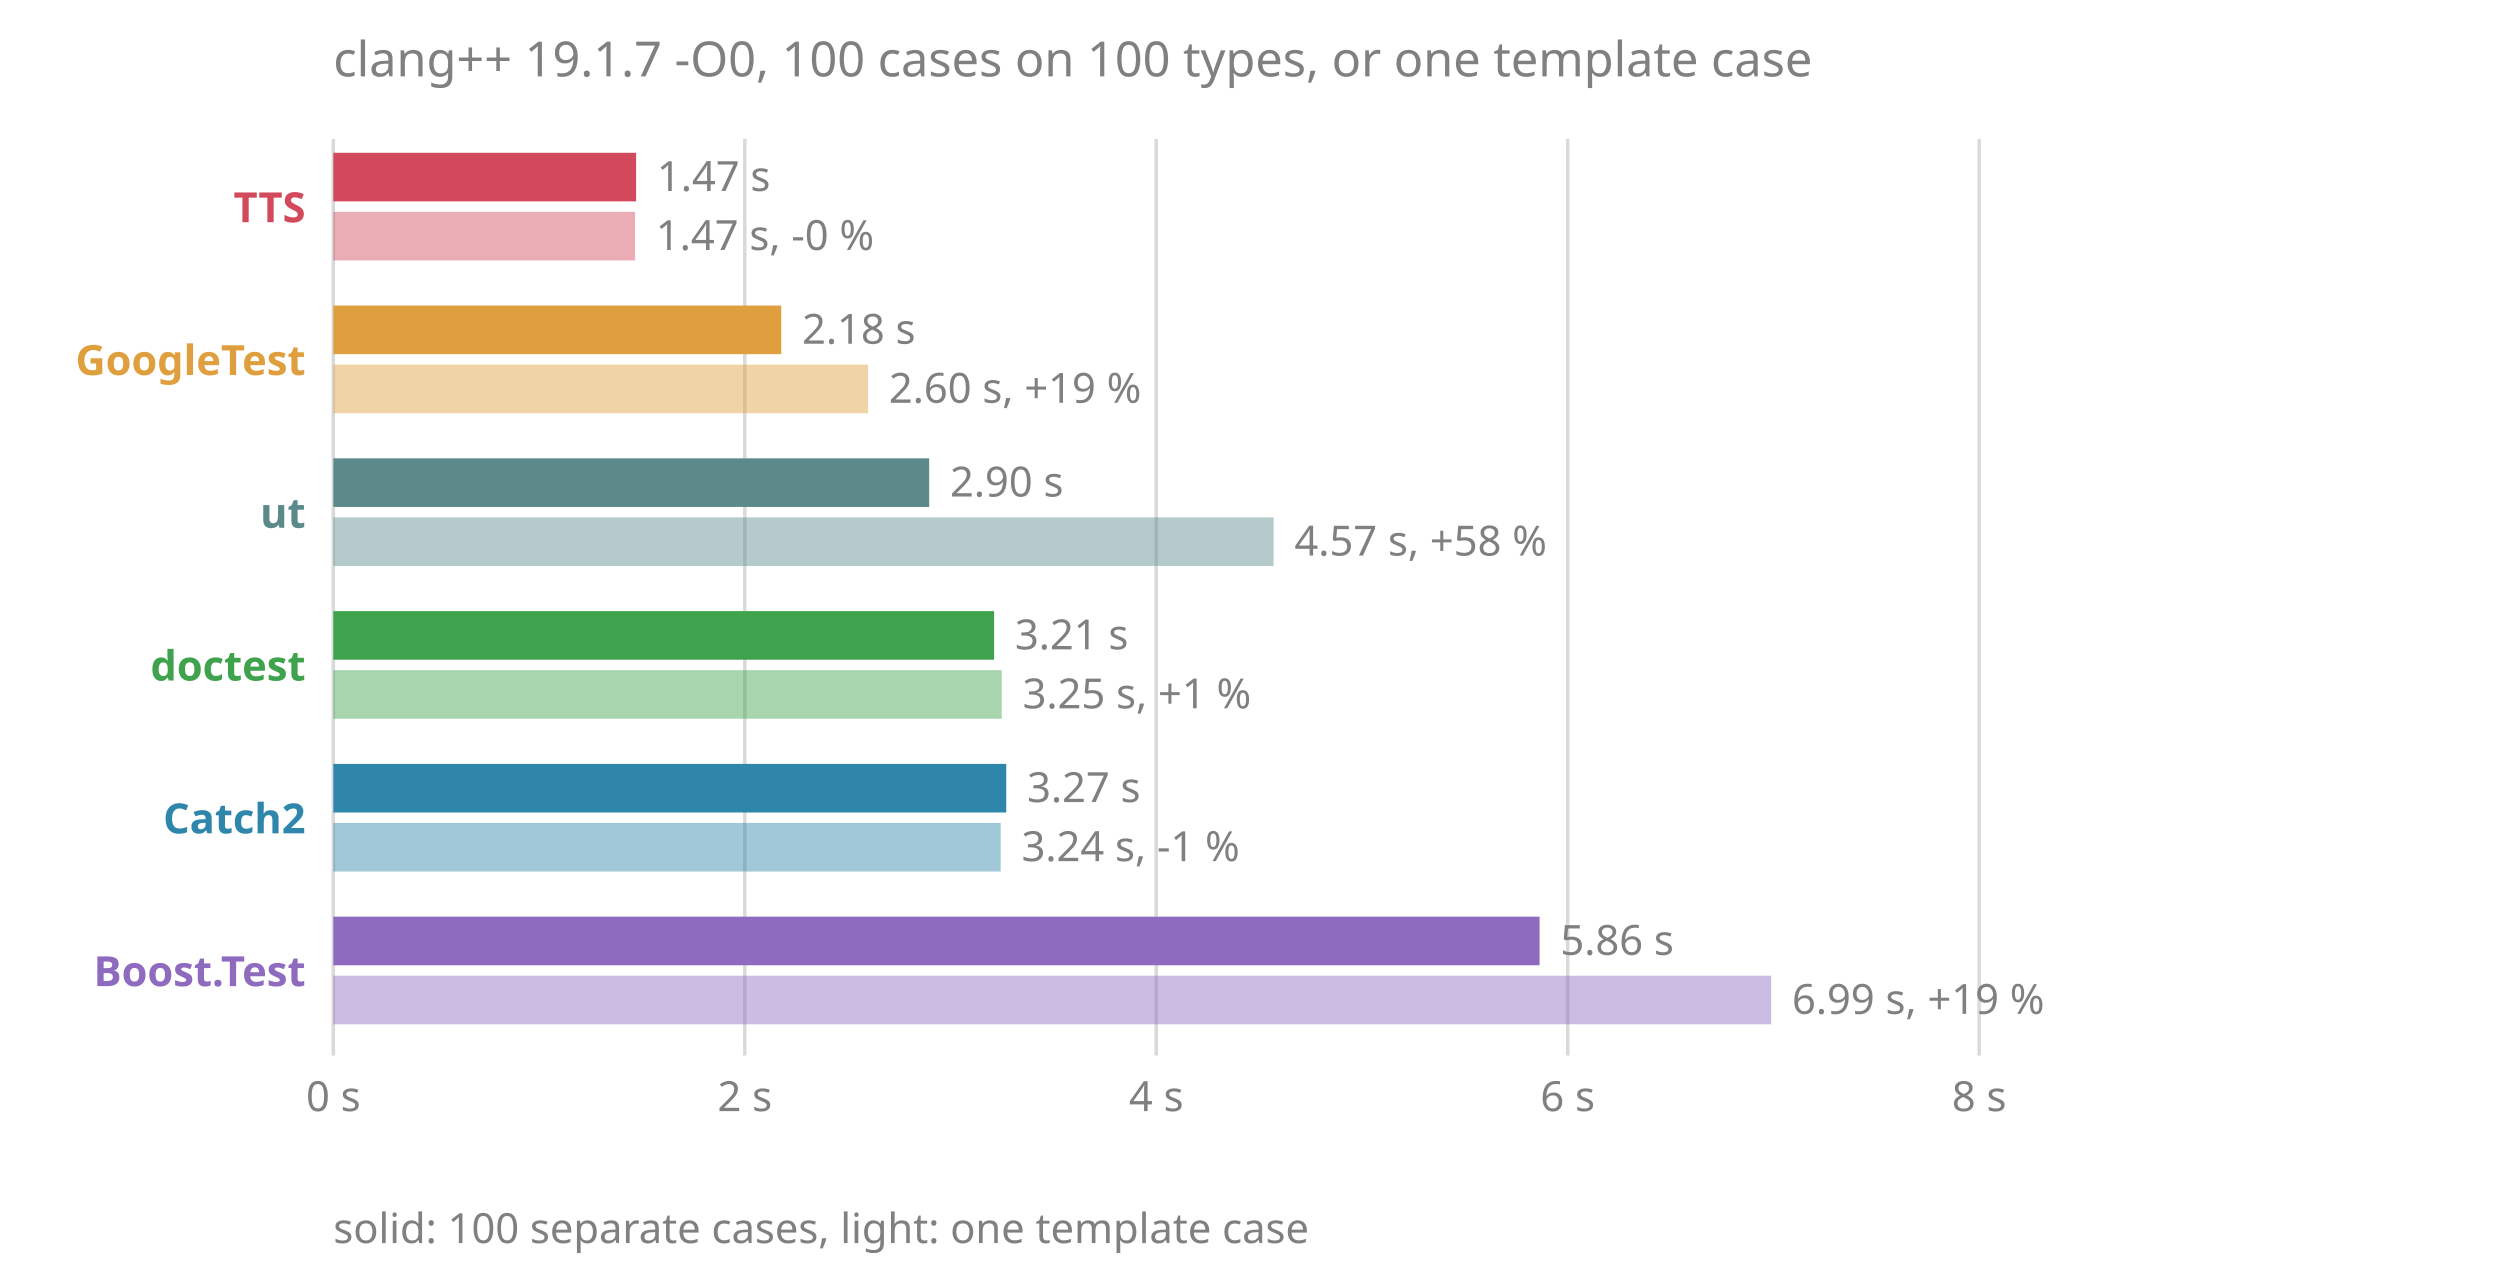
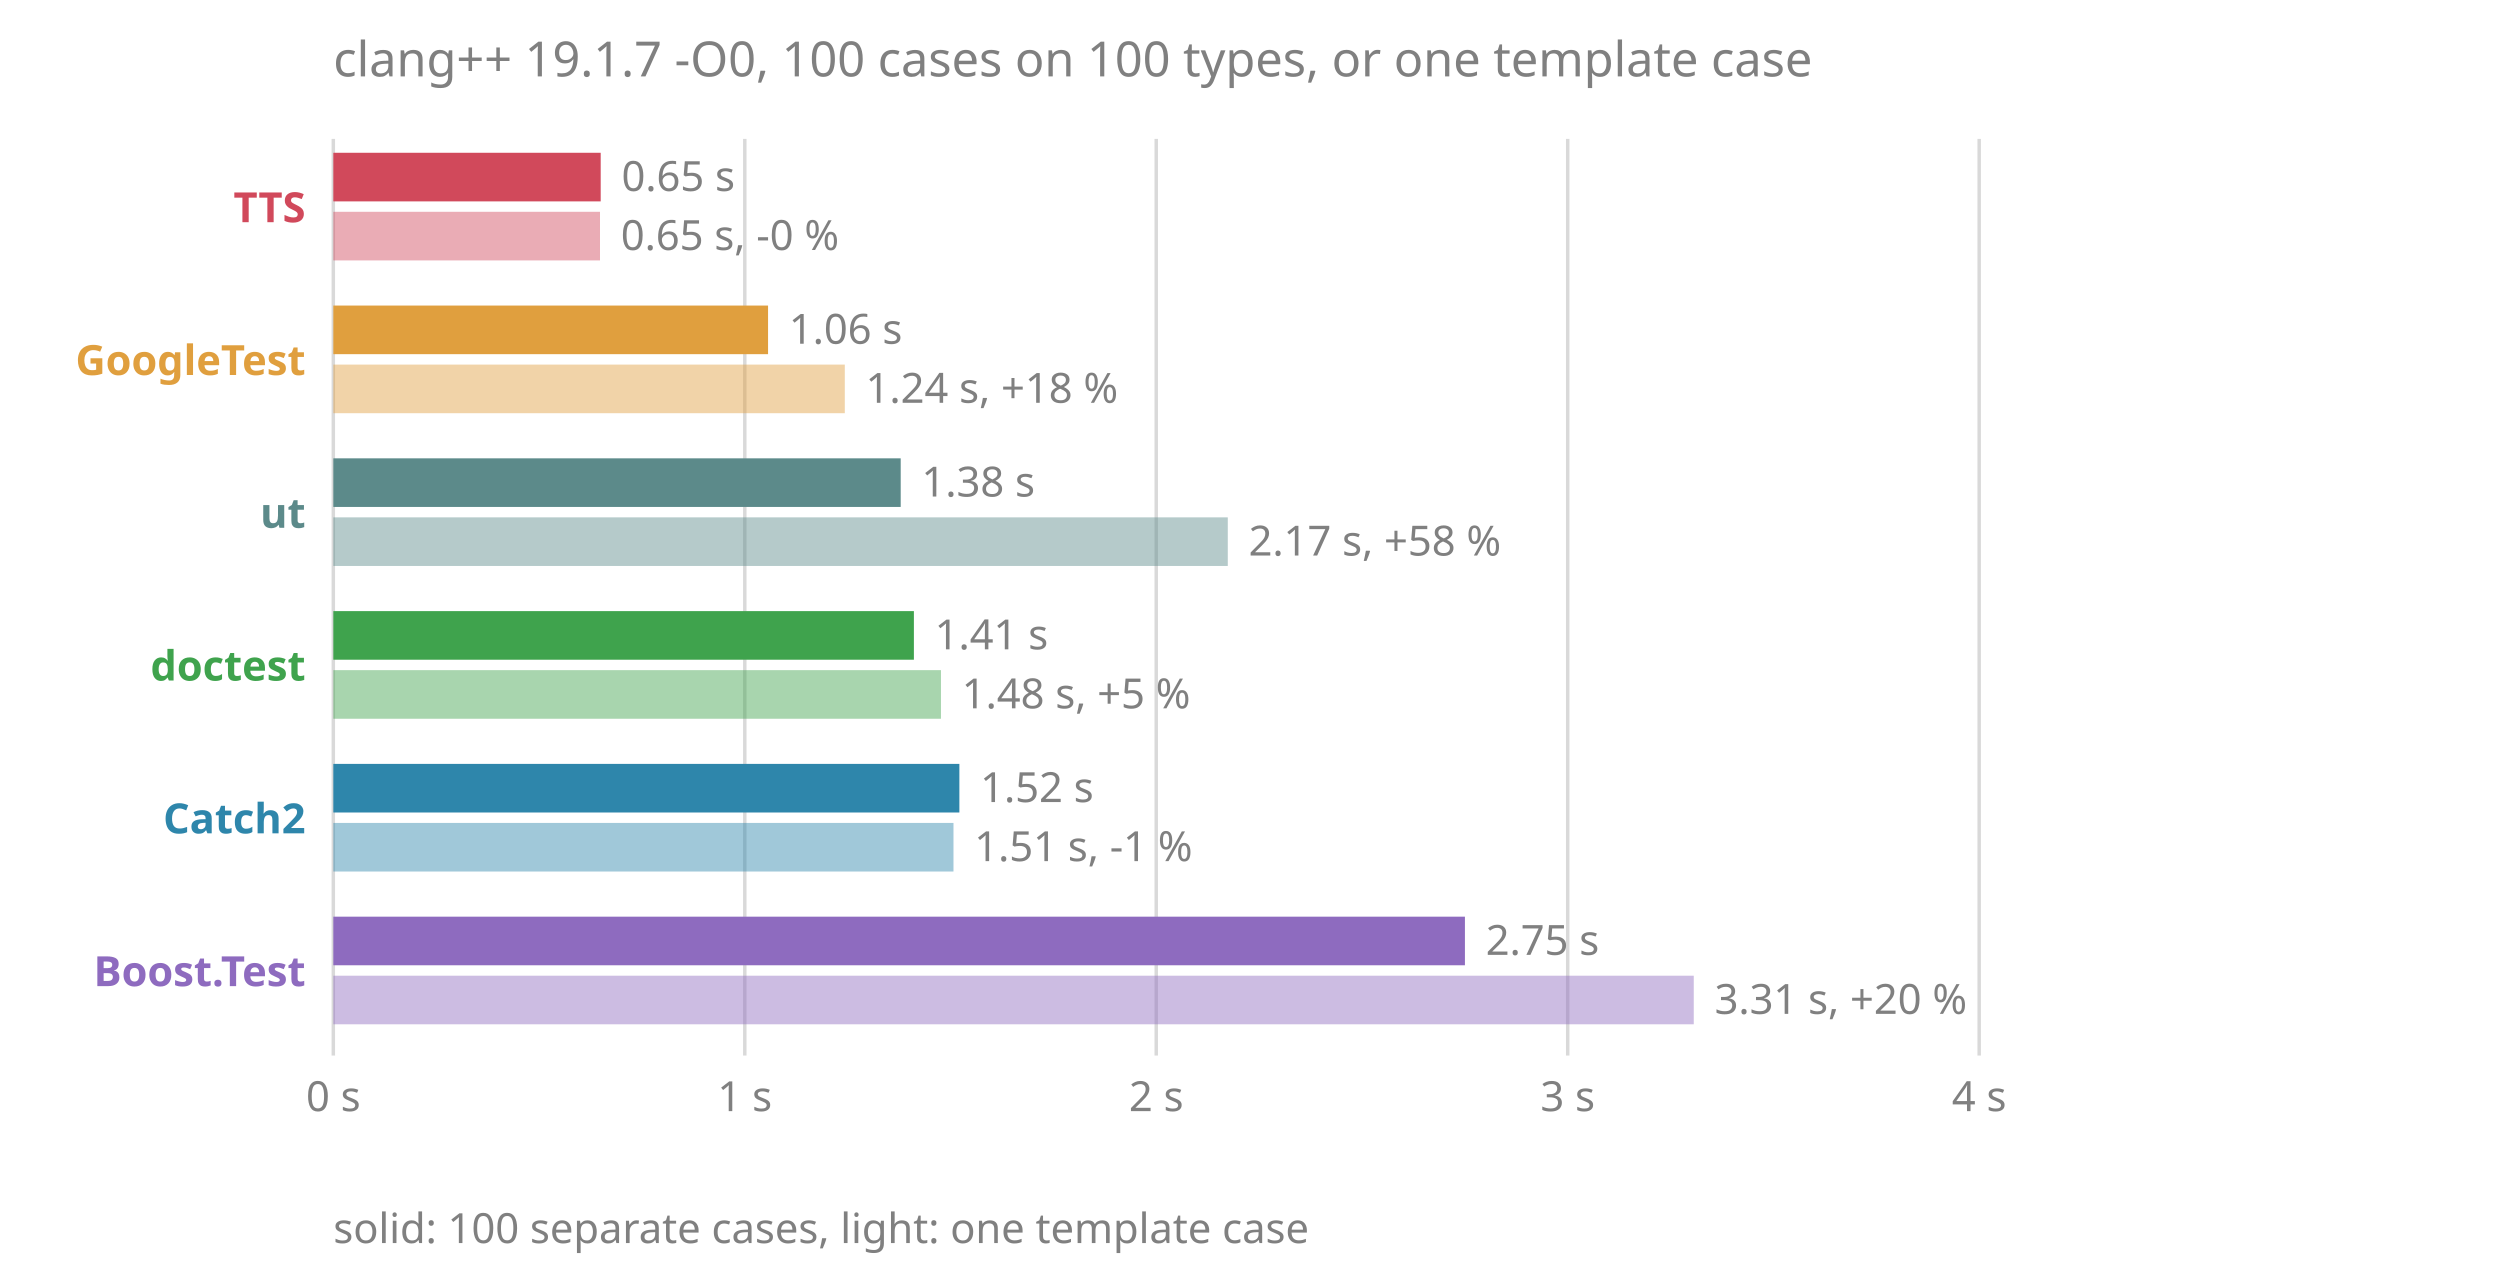
<svg xmlns="http://www.w3.org/2000/svg" viewBox="0 0 720 368" font-family="sans-serif" font-size="12">
  <text x="96" y="22" fill="#808080" font-size="14">clang++ 19.1.7 -O0, 100 cases on 100 types, or one template case</text>
  <line x1="96.0" x2="96.0" y1="40" y2="304" stroke="#808080" stroke-opacity="0.3" />
  <text x="96.0" y="320" fill="#808080" text-anchor="middle">0 s</text>
  <line x1="214.5" x2="214.5" y1="40" y2="304" stroke="#808080" stroke-opacity="0.3" />
-   <text x="214.5" y="320" fill="#808080" text-anchor="middle">2 s</text>
+   <text x="214.5" y="320" fill="#808080" text-anchor="middle">1 s</text>
  <line x1="333.0" x2="333.0" y1="40" y2="304" stroke="#808080" stroke-opacity="0.3" />
-   <text x="333.0" y="320" fill="#808080" text-anchor="middle">4 s</text>
+   <text x="333.0" y="320" fill="#808080" text-anchor="middle">2 s</text>
  <line x1="451.5" x2="451.5" y1="40" y2="304" stroke="#808080" stroke-opacity="0.3" />
-   <text x="451.5" y="320" fill="#808080" text-anchor="middle">6 s</text>
+   <text x="451.5" y="320" fill="#808080" text-anchor="middle">3 s</text>
  <line x1="570.0" x2="570.0" y1="40" y2="304" stroke="#808080" stroke-opacity="0.3" />
-   <text x="570.0" y="320" fill="#808080" text-anchor="middle">8 s</text>
+   <text x="570.0" y="320" fill="#808080" text-anchor="middle">4 s</text>
  <text x="88" y="64" fill="#d1495b" font-weight="bold" text-anchor="end">TTS</text>
-   <rect x="96" y="44" width="87.2" height="14" fill="#d1495b" />
-   <rect x="96" y="61" width="86.9" height="14" fill="#d1495b" fill-opacity="0.45" />
-   <text x="189.2" y="55" fill="#808080">1.47 s</text>
-   <text x="188.9" y="72" fill="#808080">1.47 s, -0 %</text>
+   <rect x="96" y="44" width="77.0" height="14" fill="#d1495b" />
+   <rect x="96" y="61" width="76.8" height="14" fill="#d1495b" fill-opacity="0.45" />
+   <text x="179.0" y="55" fill="#808080">0.65 s</text>
+   <text x="178.8" y="72" fill="#808080">0.65 s, -0 %</text>
  <text x="88" y="108" fill="#e09f3e" font-weight="bold" text-anchor="end">GoogleTest</text>
-   <rect x="96" y="88" width="129.0" height="14" fill="#e09f3e" />
-   <rect x="96" y="105" width="154.0" height="14" fill="#e09f3e" fill-opacity="0.45" />
-   <text x="231.0" y="99" fill="#808080">2.18 s</text>
-   <text x="256.0" y="116" fill="#808080">2.60 s, +19 %</text>
+   <rect x="96" y="88" width="125.2" height="14" fill="#e09f3e" />
+   <rect x="96" y="105" width="147.3" height="14" fill="#e09f3e" fill-opacity="0.45" />
+   <text x="227.2" y="99" fill="#808080">1.06 s</text>
+   <text x="249.3" y="116" fill="#808080">1.24 s, +18 %</text>
  <text x="88" y="152" fill="#5c8a8a" font-weight="bold" text-anchor="end">ut</text>
-   <rect x="96" y="132" width="171.6" height="14" fill="#5c8a8a" />
-   <rect x="96" y="149" width="270.8" height="14" fill="#5c8a8a" fill-opacity="0.45" />
-   <text x="273.6" y="143" fill="#808080">2.90 s</text>
-   <text x="372.8" y="160" fill="#808080">4.57 s, +58 %</text>
+   <rect x="96" y="132" width="163.4" height="14" fill="#5c8a8a" />
+   <rect x="96" y="149" width="257.6" height="14" fill="#5c8a8a" fill-opacity="0.45" />
+   <text x="265.4" y="143" fill="#808080">1.38 s</text>
+   <text x="359.6" y="160" fill="#808080">2.17 s, +58 %</text>
  <text x="88" y="196" fill="#3fa34d" font-weight="bold" text-anchor="end">doctest</text>
-   <rect x="96" y="176" width="190.3" height="14" fill="#3fa34d" />
-   <rect x="96" y="193" width="192.5" height="14" fill="#3fa34d" fill-opacity="0.45" />
-   <text x="292.3" y="187" fill="#808080">3.21 s</text>
-   <text x="294.5" y="204" fill="#808080">3.25 s, +1 %</text>
+   <rect x="96" y="176" width="167.2" height="14" fill="#3fa34d" />
+   <rect x="96" y="193" width="175.0" height="14" fill="#3fa34d" fill-opacity="0.45" />
+   <text x="269.2" y="187" fill="#808080">1.41 s</text>
+   <text x="277.0" y="204" fill="#808080">1.48 s, +5 %</text>
  <text x="88" y="240" fill="#2e86ab" font-weight="bold" text-anchor="end">Catch2</text>
-   <rect x="96" y="220" width="193.8" height="14" fill="#2e86ab" />
-   <rect x="96" y="237" width="192.2" height="14" fill="#2e86ab" fill-opacity="0.45" />
-   <text x="295.8" y="231" fill="#808080">3.27 s</text>
-   <text x="294.2" y="248" fill="#808080">3.24 s, -1 %</text>
+   <rect x="96" y="220" width="180.3" height="14" fill="#2e86ab" />
+   <rect x="96" y="237" width="178.6" height="14" fill="#2e86ab" fill-opacity="0.45" />
+   <text x="282.3" y="231" fill="#808080">1.52 s</text>
+   <text x="280.6" y="248" fill="#808080">1.51 s, -1 %</text>
  <text x="88" y="284" fill="#8e6bbf" font-weight="bold" text-anchor="end">Boost.Test</text>
-   <rect x="96" y="264" width="347.4" height="14" fill="#8e6bbf" />
-   <rect x="96" y="281" width="414.1" height="14" fill="#8e6bbf" fill-opacity="0.45" />
-   <text x="449.4" y="275" fill="#808080">5.86 s</text>
-   <text x="516.1" y="292" fill="#808080">6.99 s, +19 %</text>
+   <rect x="96" y="264" width="325.9" height="14" fill="#8e6bbf" />
+   <rect x="96" y="281" width="391.8" height="14" fill="#8e6bbf" fill-opacity="0.45" />
+   <text x="427.9" y="275" fill="#808080">2.75 s</text>
+   <text x="493.8" y="292" fill="#808080">3.31 s, +20 %</text>
  <text x="96" y="358" fill="#808080">solid: 100 separate cases, light: one template case</text>
</svg>
